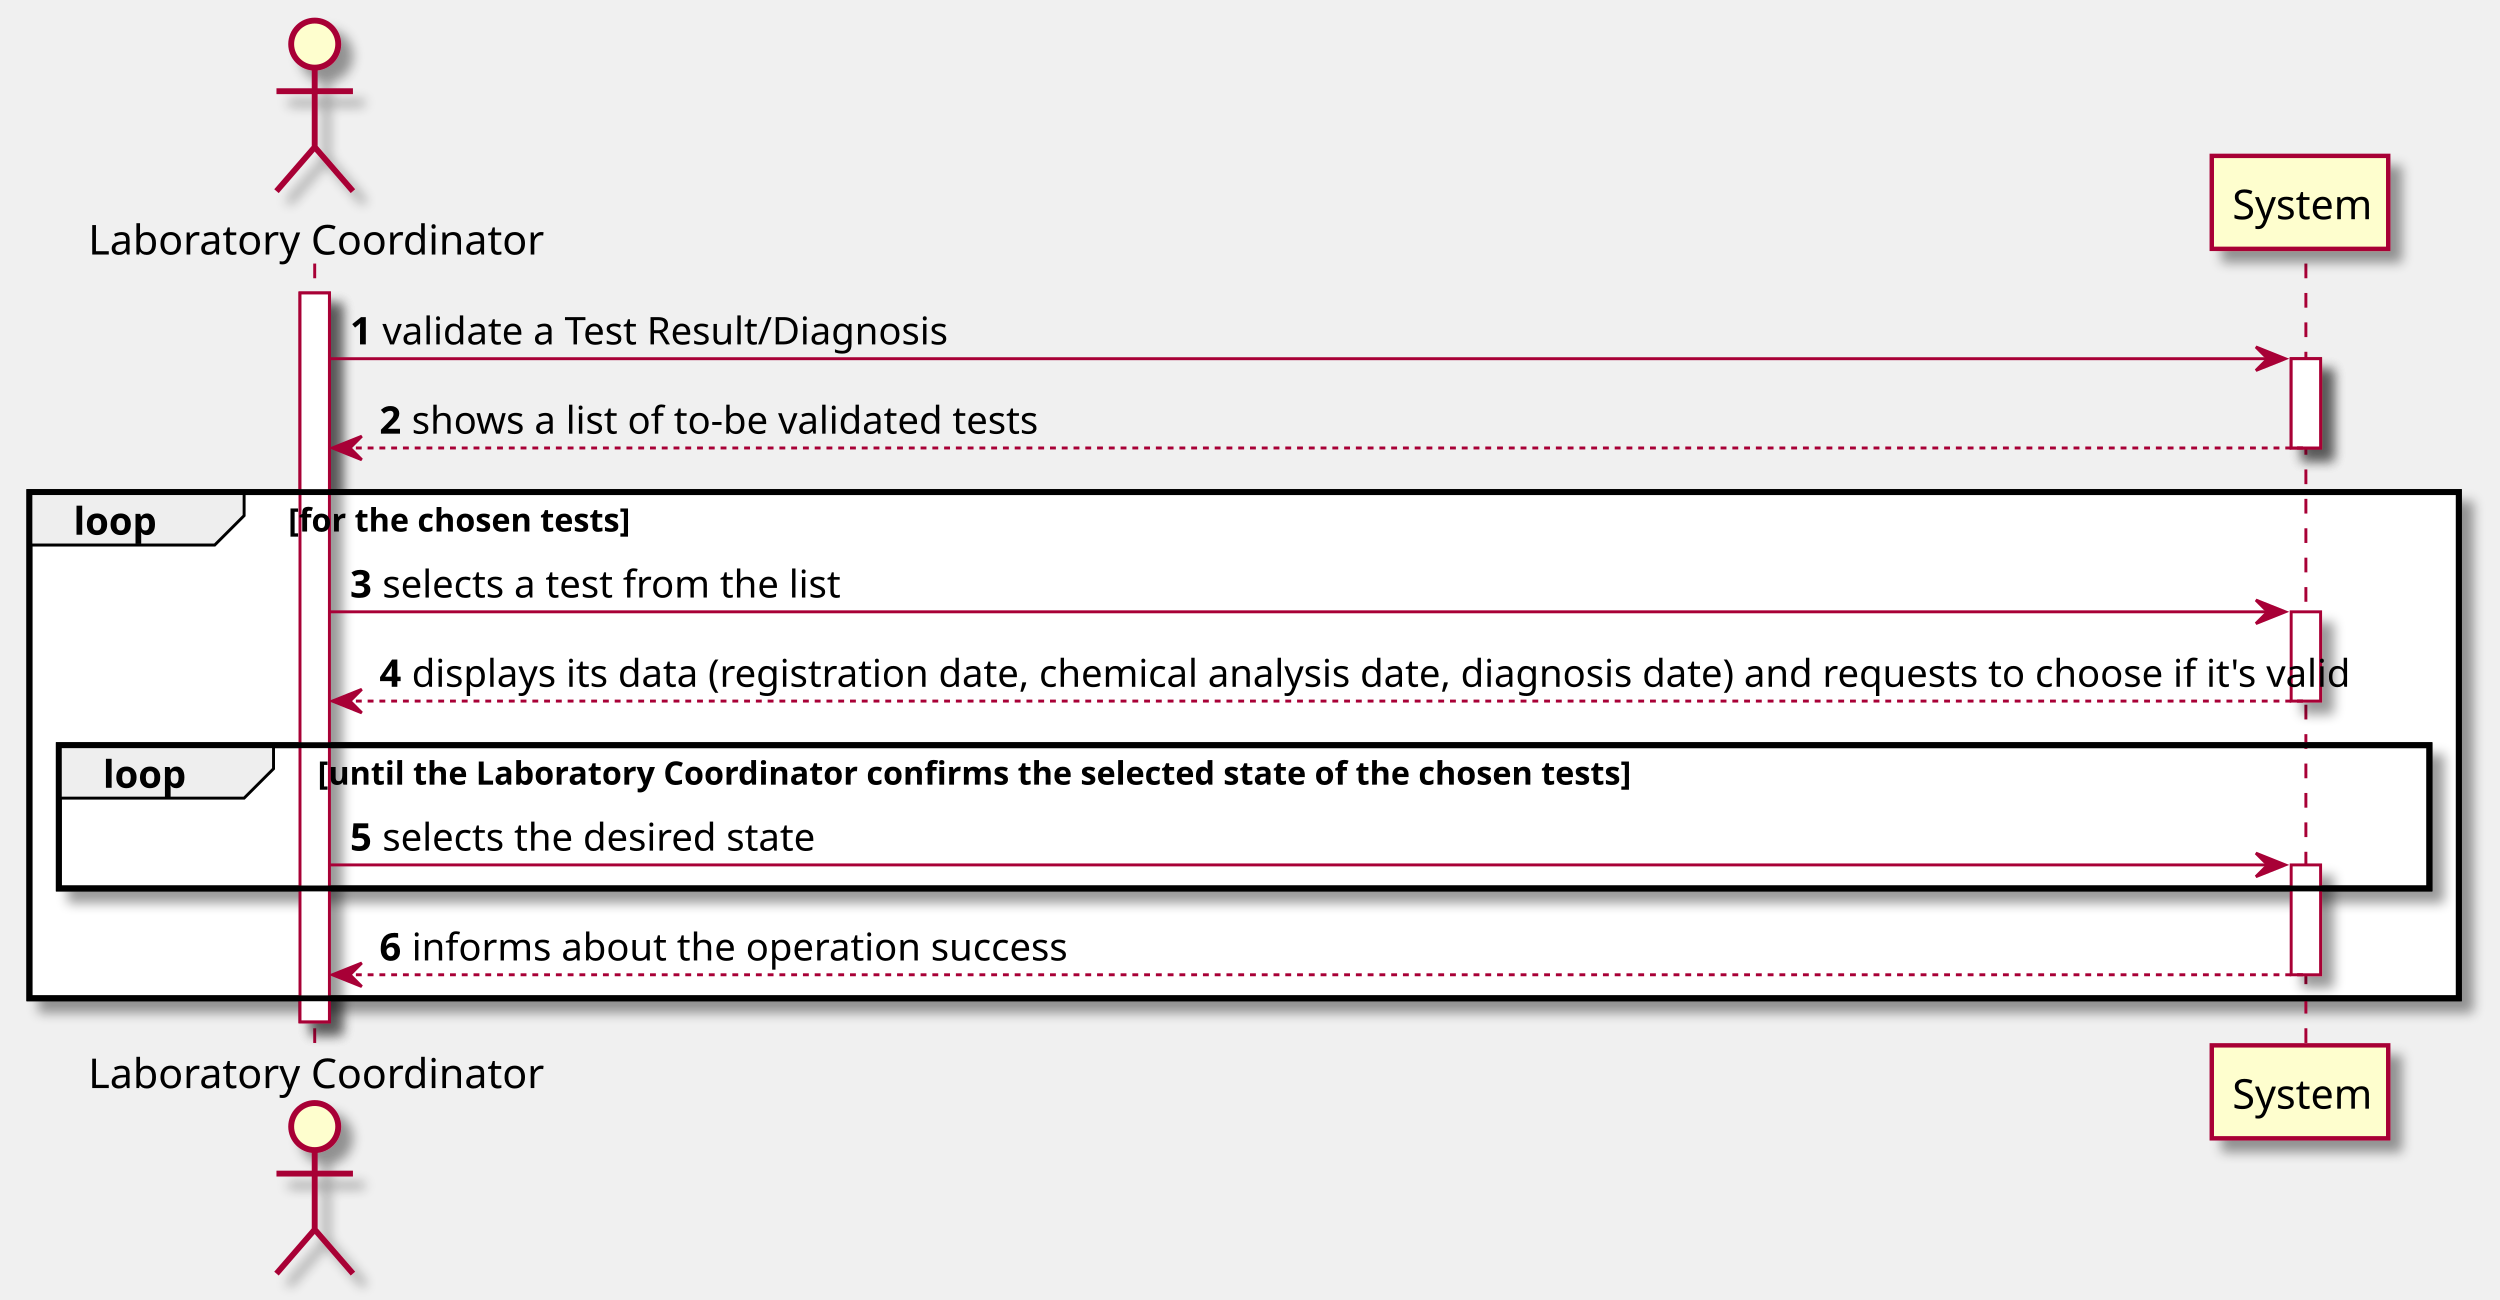
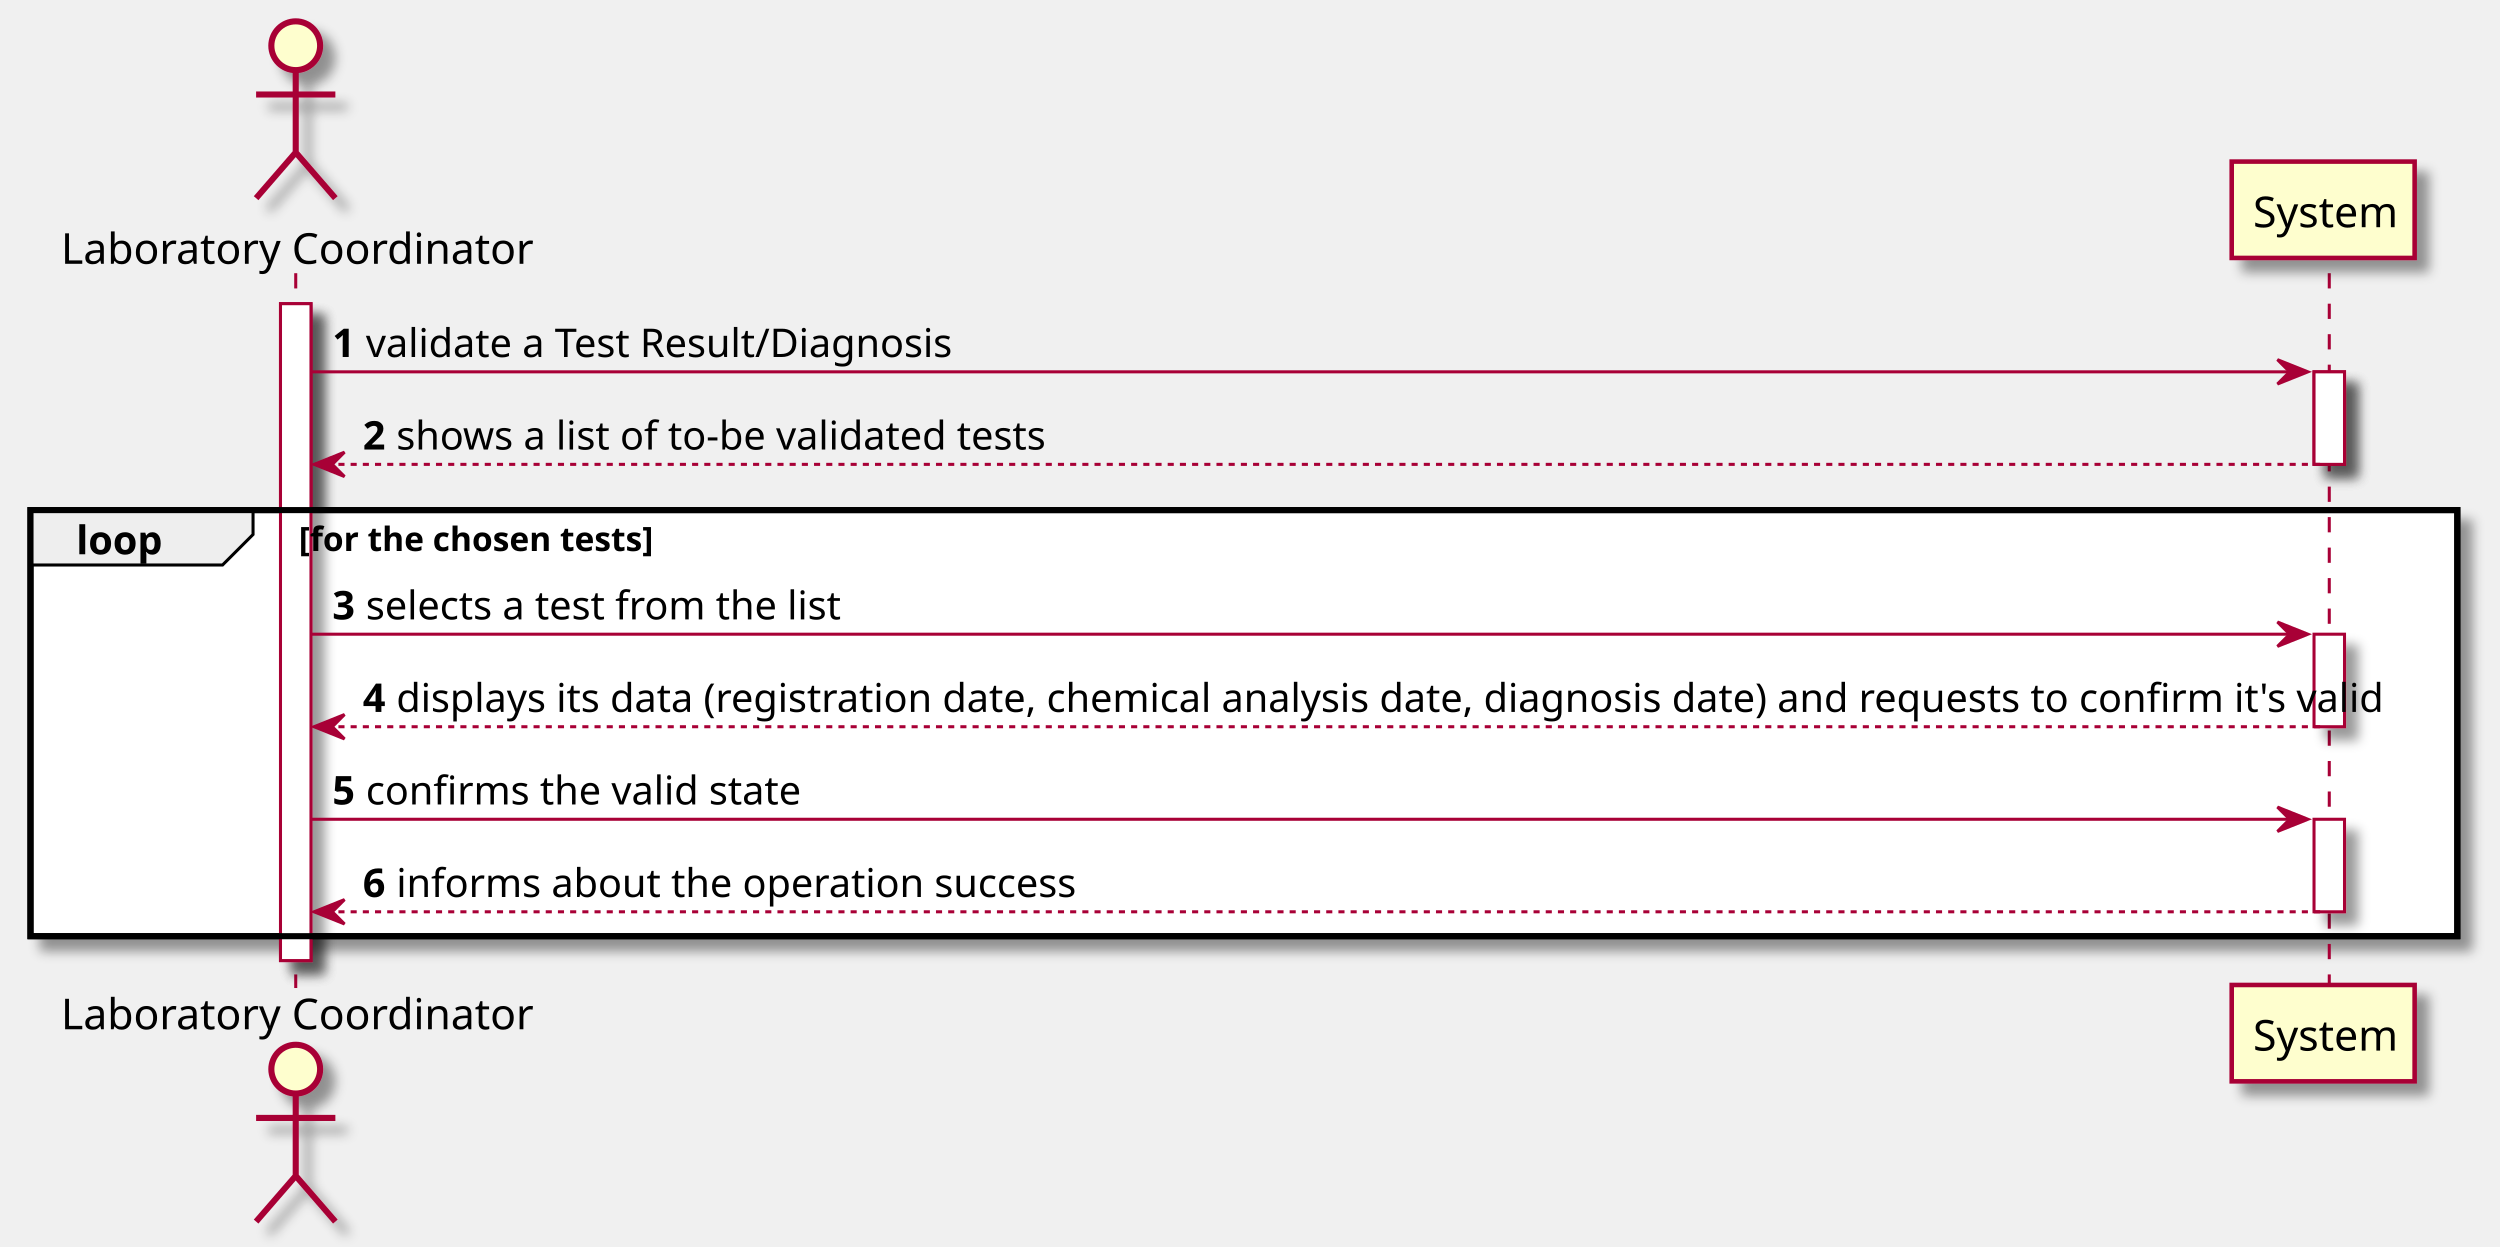
- <svg xmlns="http://www.w3.org/2000/svg" contentScriptType="application/ecmascript" contentStyleType="text/css" height="442px" preserveAspectRatio="none" style="width:850px;height:442px;background:#FFFFFF;" version="1.1" viewBox="0 0 850 442" width="850px" zoomAndPan="magnify">
+ <svg xmlns="http://www.w3.org/2000/svg" contentScriptType="application/ecmascript" contentStyleType="text/css" height="409px" preserveAspectRatio="none" style="width:820px;height:409px;background:#FFFFFF;" version="1.1" viewBox="0 0 820 409" width="820px" zoomAndPan="magnify">
  <defs>
-     <filter height="300%" id="f1tyhbz7670g9j" width="300%" x="-1" y="-1">
+     <filter height="300%" id="fte45p3r3pvi3" width="300%" x="-1" y="-1">
      <feGaussianBlur result="blurOut" stdDeviation="2.0" />
      <feColorMatrix in="blurOut" result="blurOut2" type="matrix" values="0 0 0 0 0 0 0 0 0 0 0 0 0 0 0 0 0 0 .4 0" />
      <feOffset dx="4.0" dy="4.0" in="blurOut2" result="blurOut3" />
      <feBlend in="SourceGraphic" in2="blurOut3" mode="normal" />
    </filter>
  </defs>
  <g>
-     <rect fill="#FFFFFF" filter="url(#f1tyhbz7670g9j)" height="247.812" style="stroke:#A80036;stroke-width:1.0;" width="10" x="102" y="99.609" />
-     <rect fill="#FFFFFF" filter="url(#f1tyhbz7670g9j)" height="30.352" style="stroke:#A80036;stroke-width:1.0;" width="10" x="779" y="121.961" />
-     <rect fill="#FFFFFF" filter="url(#f1tyhbz7670g9j)" height="30.352" style="stroke:#A80036;stroke-width:1.0;" width="10" x="779" y="208.016" />
-     <rect fill="#FFFFFF" filter="url(#f1tyhbz7670g9j)" height="37.352" style="stroke:#A80036;stroke-width:1.0;" width="10" x="779" y="294.07" />
-     <rect fill="#FFFFFF" filter="url(#f1tyhbz7670g9j)" height="172.109" style="stroke:#000000;stroke-width:2.0;" width="826" x="10" y="167.312" />
-     <rect fill="#FFFFFF" filter="url(#f1tyhbz7670g9j)" height="48.703" style="stroke:#000000;stroke-width:2.0;" width="806" x="20" y="253.367" />
-     <line style="stroke:#A80036;stroke-width:1.0;stroke-dasharray:5.0,5.0;" x1="107" x2="107" y1="89.609" y2="356.422" />
-     <line style="stroke:#A80036;stroke-width:1.0;stroke-dasharray:5.0,5.0;" x1="784" x2="784" y1="89.609" y2="356.422" />
-     <text fill="#000000" font-family="sans-serif" font-size="14" lengthAdjust="spacing" textLength="148" x="30" y="86.533">Laboratory Coordinator</text>
-     <ellipse cx="107" cy="15" fill="#FEFECE" filter="url(#f1tyhbz7670g9j)" rx="8" ry="8" style="stroke:#A80036;stroke-width:2.0;" />
-     <path d="M107,23 L107,50 M94,31 L120,31 M107,50 L94,65 M107,50 L120,65 " fill="none" filter="url(#f1tyhbz7670g9j)" style="stroke:#A80036;stroke-width:2.0;" />
-     <text fill="#000000" font-family="sans-serif" font-size="14" lengthAdjust="spacing" textLength="148" x="30" y="369.955">Laboratory Coordinator</text>
-     <ellipse cx="107" cy="383.031" fill="#FEFECE" filter="url(#f1tyhbz7670g9j)" rx="8" ry="8" style="stroke:#A80036;stroke-width:2.0;" />
-     <path d="M107,391.031 L107,418.031 M94,399.031 L120,399.031 M107,418.031 L94,433.031 M107,418.031 L120,433.031 " fill="none" filter="url(#f1tyhbz7670g9j)" style="stroke:#A80036;stroke-width:2.0;" />
-     <rect fill="#FEFECE" filter="url(#f1tyhbz7670g9j)" height="31.609" style="stroke:#A80036;stroke-width:1.5;" width="60" x="752" y="53" />
-     <text fill="#000000" font-family="sans-serif" font-size="14" lengthAdjust="spacing" textLength="46" x="759" y="74.533">System</text>
-     <rect fill="#FEFECE" filter="url(#f1tyhbz7670g9j)" height="31.609" style="stroke:#A80036;stroke-width:1.5;" width="60" x="752" y="355.422" />
-     <text fill="#000000" font-family="sans-serif" font-size="14" lengthAdjust="spacing" textLength="46" x="759" y="376.955">System</text>
-     <rect fill="#FFFFFF" filter="url(#f1tyhbz7670g9j)" height="247.812" style="stroke:#A80036;stroke-width:1.0;" width="10" x="102" y="99.609" />
-     <rect fill="#FFFFFF" filter="url(#f1tyhbz7670g9j)" height="30.352" style="stroke:#A80036;stroke-width:1.0;" width="10" x="779" y="121.961" />
-     <rect fill="#FFFFFF" filter="url(#f1tyhbz7670g9j)" height="30.352" style="stroke:#A80036;stroke-width:1.0;" width="10" x="779" y="208.016" />
-     <rect fill="#FFFFFF" filter="url(#f1tyhbz7670g9j)" height="37.352" style="stroke:#A80036;stroke-width:1.0;" width="10" x="779" y="294.07" />
-     <polygon fill="#A80036" points="767,117.961,777,121.961,767,125.961,771,121.961" style="stroke:#A80036;stroke-width:1.0;" />
-     <line style="stroke:#A80036;stroke-width:1.0;" x1="112" x2="773" y1="121.961" y2="121.961" />
-     <text fill="#000000" font-family="sans-serif" font-size="13" font-weight="bold" lengthAdjust="spacing" textLength="7" x="119" y="117.105">1</text>
-     <text fill="#000000" font-family="sans-serif" font-size="13" lengthAdjust="spacing" textLength="185" x="130" y="117.105">validate a Test Result/Diagnosis</text>
-     <polygon fill="#A80036" points="123,148.312,113,152.312,123,156.312,119,152.312" style="stroke:#A80036;stroke-width:1.0;" />
-     <line style="stroke:#A80036;stroke-width:1.0;stroke-dasharray:2.0,2.0;" x1="117" x2="783" y1="152.312" y2="152.312" />
-     <text fill="#000000" font-family="sans-serif" font-size="13" font-weight="bold" lengthAdjust="spacing" textLength="7" x="129" y="147.456">2</text>
-     <text fill="#000000" font-family="sans-serif" font-size="13" lengthAdjust="spacing" textLength="203" x="140" y="147.456">shows a list of to-be validated tests</text>
+     <rect fill="#FFFFFF" filter="url(#fte45p3r3pvi3)" height="215.461" style="stroke:#A80036;stroke-width:1.0;" width="10" x="92" y="99.609" />
+     <rect fill="#FFFFFF" filter="url(#fte45p3r3pvi3)" height="30.352" style="stroke:#A80036;stroke-width:1.0;" width="10" x="759" y="121.961" />
+     <rect fill="#FFFFFF" filter="url(#fte45p3r3pvi3)" height="30.352" style="stroke:#A80036;stroke-width:1.0;" width="10" x="759" y="208.016" />
+     <rect fill="#FFFFFF" filter="url(#fte45p3r3pvi3)" height="30.352" style="stroke:#A80036;stroke-width:1.0;" width="10" x="759" y="268.719" />
+     <rect fill="#FFFFFF" filter="url(#fte45p3r3pvi3)" height="139.758" style="stroke:#000000;stroke-width:2.0;" width="796" x="10" y="167.312" />
+     <line style="stroke:#A80036;stroke-width:1.0;stroke-dasharray:5.0,5.0;" x1="97" x2="97" y1="89.609" y2="324.07" />
+     <line style="stroke:#A80036;stroke-width:1.0;stroke-dasharray:5.0,5.0;" x1="764" x2="764" y1="89.609" y2="324.07" />
+     <text fill="#000000" font-family="sans-serif" font-size="14" lengthAdjust="spacing" textLength="148" x="20" y="86.533">Laboratory Coordinator</text>
+     <ellipse cx="97" cy="15" fill="#FEFECE" filter="url(#fte45p3r3pvi3)" rx="8" ry="8" style="stroke:#A80036;stroke-width:2.0;" />
+     <path d="M97,23 L97,50 M84,31 L110,31 M97,50 L84,65 M97,50 L110,65 " fill="none" filter="url(#fte45p3r3pvi3)" style="stroke:#A80036;stroke-width:2.0;" />
+     <text fill="#000000" font-family="sans-serif" font-size="14" lengthAdjust="spacing" textLength="148" x="20" y="337.603">Laboratory Coordinator</text>
+     <ellipse cx="97" cy="350.68" fill="#FEFECE" filter="url(#fte45p3r3pvi3)" rx="8" ry="8" style="stroke:#A80036;stroke-width:2.0;" />
+     <path d="M97,358.68 L97,385.68 M84,366.68 L110,366.68 M97,385.68 L84,400.68 M97,385.68 L110,400.68 " fill="none" filter="url(#fte45p3r3pvi3)" style="stroke:#A80036;stroke-width:2.0;" />
+     <rect fill="#FEFECE" filter="url(#fte45p3r3pvi3)" height="31.609" style="stroke:#A80036;stroke-width:1.5;" width="60" x="732" y="53" />
+     <text fill="#000000" font-family="sans-serif" font-size="14" lengthAdjust="spacing" textLength="46" x="739" y="74.533">System</text>
+     <rect fill="#FEFECE" filter="url(#fte45p3r3pvi3)" height="31.609" style="stroke:#A80036;stroke-width:1.5;" width="60" x="732" y="323.07" />
+     <text fill="#000000" font-family="sans-serif" font-size="14" lengthAdjust="spacing" textLength="46" x="739" y="344.603">System</text>
+     <rect fill="#FFFFFF" filter="url(#fte45p3r3pvi3)" height="215.461" style="stroke:#A80036;stroke-width:1.0;" width="10" x="92" y="99.609" />
+     <rect fill="#FFFFFF" filter="url(#fte45p3r3pvi3)" height="30.352" style="stroke:#A80036;stroke-width:1.0;" width="10" x="759" y="121.961" />
+     <rect fill="#FFFFFF" filter="url(#fte45p3r3pvi3)" height="30.352" style="stroke:#A80036;stroke-width:1.0;" width="10" x="759" y="208.016" />
+     <rect fill="#FFFFFF" filter="url(#fte45p3r3pvi3)" height="30.352" style="stroke:#A80036;stroke-width:1.0;" width="10" x="759" y="268.719" />
+     <polygon fill="#A80036" points="747,117.961,757,121.961,747,125.961,751,121.961" style="stroke:#A80036;stroke-width:1.0;" />
+     <line style="stroke:#A80036;stroke-width:1.0;" x1="102" x2="753" y1="121.961" y2="121.961" />
+     <text fill="#000000" font-family="sans-serif" font-size="13" font-weight="bold" lengthAdjust="spacing" textLength="7" x="109" y="117.105">1</text>
+     <text fill="#000000" font-family="sans-serif" font-size="13" lengthAdjust="spacing" textLength="185" x="120" y="117.105">validate a Test Result/Diagnosis</text>
+     <polygon fill="#A80036" points="113,148.312,103,152.312,113,156.312,109,152.312" style="stroke:#A80036;stroke-width:1.0;" />
+     <line style="stroke:#A80036;stroke-width:1.0;stroke-dasharray:2.0,2.0;" x1="107" x2="763" y1="152.312" y2="152.312" />
+     <text fill="#000000" font-family="sans-serif" font-size="13" font-weight="bold" lengthAdjust="spacing" textLength="7" x="119" y="147.456">2</text>
+     <text fill="#000000" font-family="sans-serif" font-size="13" lengthAdjust="spacing" textLength="203" x="130" y="147.456">shows a list of to-be validated tests</text>
    <path d="M10,167.312 L83,167.312 L83,175.312 L73,185.312 L10,185.312 L10,167.312 " fill="#EEEEEE" style="stroke:#000000;stroke-width:1.0;" />
-     <rect fill="none" height="172.109" style="stroke:#000000;stroke-width:2.0;" width="826" x="10" y="167.312" />
+     <rect fill="none" height="139.758" style="stroke:#000000;stroke-width:2.0;" width="796" x="10" y="167.312" />
    <text fill="#000000" font-family="sans-serif" font-size="13" font-weight="bold" lengthAdjust="spacing" textLength="28" x="25" y="181.808">loop</text>
    <text fill="#000000" font-family="sans-serif" font-size="11" font-weight="bold" lengthAdjust="spacing" textLength="121" x="98" y="180.731">[for the chosen tests]</text>
-     <polygon fill="#A80036" points="767,204.016,777,208.016,767,212.016,771,208.016" style="stroke:#A80036;stroke-width:1.0;" />
-     <line style="stroke:#A80036;stroke-width:1.0;" x1="112" x2="773" y1="208.016" y2="208.016" />
-     <text fill="#000000" font-family="sans-serif" font-size="13" font-weight="bold" lengthAdjust="spacing" textLength="7" x="119" y="203.159">3</text>
-     <text fill="#000000" font-family="sans-serif" font-size="13" lengthAdjust="spacing" textLength="151" x="130" y="203.159">selects a test from the list</text>
-     <polygon fill="#A80036" points="123,234.367,113,238.367,123,242.367,119,238.367" style="stroke:#A80036;stroke-width:1.0;" />
-     <line style="stroke:#A80036;stroke-width:1.0;stroke-dasharray:2.0,2.0;" x1="117" x2="783" y1="238.367" y2="238.367" />
-     <text fill="#000000" font-family="sans-serif" font-size="13" font-weight="bold" lengthAdjust="spacing" textLength="7" x="129" y="233.511">4</text>
-     <text fill="#000000" font-family="sans-serif" font-size="13" lengthAdjust="spacing" textLength="632" x="140" y="233.511">displays its data (registration date, chemical analysis date, diagnosis date) and requests to choose if it's valid</text>
-     <path d="M20,253.367 L93,253.367 L93,261.367 L83,271.367 L20,271.367 L20,253.367 " fill="#EEEEEE" style="stroke:#000000;stroke-width:1.0;" />
-     <rect fill="none" height="48.703" style="stroke:#000000;stroke-width:2.0;" width="806" x="20" y="253.367" />
-     <text fill="#000000" font-family="sans-serif" font-size="13" font-weight="bold" lengthAdjust="spacing" textLength="28" x="35" y="267.862">loop</text>
-     <text fill="#000000" font-family="sans-serif" font-size="11" font-weight="bold" lengthAdjust="spacing" textLength="452" x="108" y="266.786">[until the Laboratory Coordinator confirms the selected state of the chosen tests]</text>
-     <polygon fill="#A80036" points="767,290.07,777,294.07,767,298.07,771,294.07" style="stroke:#A80036;stroke-width:1.0;" />
-     <line style="stroke:#A80036;stroke-width:1.0;" x1="112" x2="773" y1="294.07" y2="294.07" />
-     <text fill="#000000" font-family="sans-serif" font-size="13" font-weight="bold" lengthAdjust="spacing" textLength="7" x="119" y="289.214">5</text>
-     <text fill="#000000" font-family="sans-serif" font-size="13" lengthAdjust="spacing" textLength="143" x="130" y="289.214">selects the desired state</text>
-     <polygon fill="#A80036" points="123,327.422,113,331.422,123,335.422,119,331.422" style="stroke:#A80036;stroke-width:1.0;" />
-     <line style="stroke:#A80036;stroke-width:1.0;stroke-dasharray:2.0,2.0;" x1="117" x2="783" y1="331.422" y2="331.422" />
-     <text fill="#000000" font-family="sans-serif" font-size="13" font-weight="bold" lengthAdjust="spacing" textLength="7" x="129" y="326.565">6</text>
-     <text fill="#000000" font-family="sans-serif" font-size="13" lengthAdjust="spacing" textLength="210" x="140" y="326.565">informs about the operation success</text>
+     <polygon fill="#A80036" points="747,204.016,757,208.016,747,212.016,751,208.016" style="stroke:#A80036;stroke-width:1.0;" />
+     <line style="stroke:#A80036;stroke-width:1.0;" x1="102" x2="753" y1="208.016" y2="208.016" />
+     <text fill="#000000" font-family="sans-serif" font-size="13" font-weight="bold" lengthAdjust="spacing" textLength="7" x="109" y="203.159">3</text>
+     <text fill="#000000" font-family="sans-serif" font-size="13" lengthAdjust="spacing" textLength="151" x="120" y="203.159">selects a test from the list</text>
+     <polygon fill="#A80036" points="113,234.367,103,238.367,113,242.367,109,238.367" style="stroke:#A80036;stroke-width:1.0;" />
+     <line style="stroke:#A80036;stroke-width:1.0;stroke-dasharray:2.0,2.0;" x1="107" x2="763" y1="238.367" y2="238.367" />
+     <text fill="#000000" font-family="sans-serif" font-size="13" font-weight="bold" lengthAdjust="spacing" textLength="7" x="119" y="233.511">4</text>
+     <text fill="#000000" font-family="sans-serif" font-size="13" lengthAdjust="spacing" textLength="622" x="130" y="233.511">displays its data (registration date, chemical analysis date, diagnosis date) and requests to confirm it's valid</text>
+     <polygon fill="#A80036" points="747,264.719,757,268.719,747,272.719,751,268.719" style="stroke:#A80036;stroke-width:1.0;" />
+     <line style="stroke:#A80036;stroke-width:1.0;" x1="102" x2="753" y1="268.719" y2="268.719" />
+     <text fill="#000000" font-family="sans-serif" font-size="13" font-weight="bold" lengthAdjust="spacing" textLength="7" x="109" y="263.862">5</text>
+     <text fill="#000000" font-family="sans-serif" font-size="13" lengthAdjust="spacing" textLength="133" x="120" y="263.862">confirms the valid state</text>
+     <polygon fill="#A80036" points="113,295.07,103,299.07,113,303.07,109,299.07" style="stroke:#A80036;stroke-width:1.0;" />
+     <line style="stroke:#A80036;stroke-width:1.0;stroke-dasharray:2.0,2.0;" x1="107" x2="763" y1="299.07" y2="299.07" />
+     <text fill="#000000" font-family="sans-serif" font-size="13" font-weight="bold" lengthAdjust="spacing" textLength="7" x="119" y="294.214">6</text>
+     <text fill="#000000" font-family="sans-serif" font-size="13" lengthAdjust="spacing" textLength="210" x="130" y="294.214">informs about the operation success</text>
  </g>
</svg>
